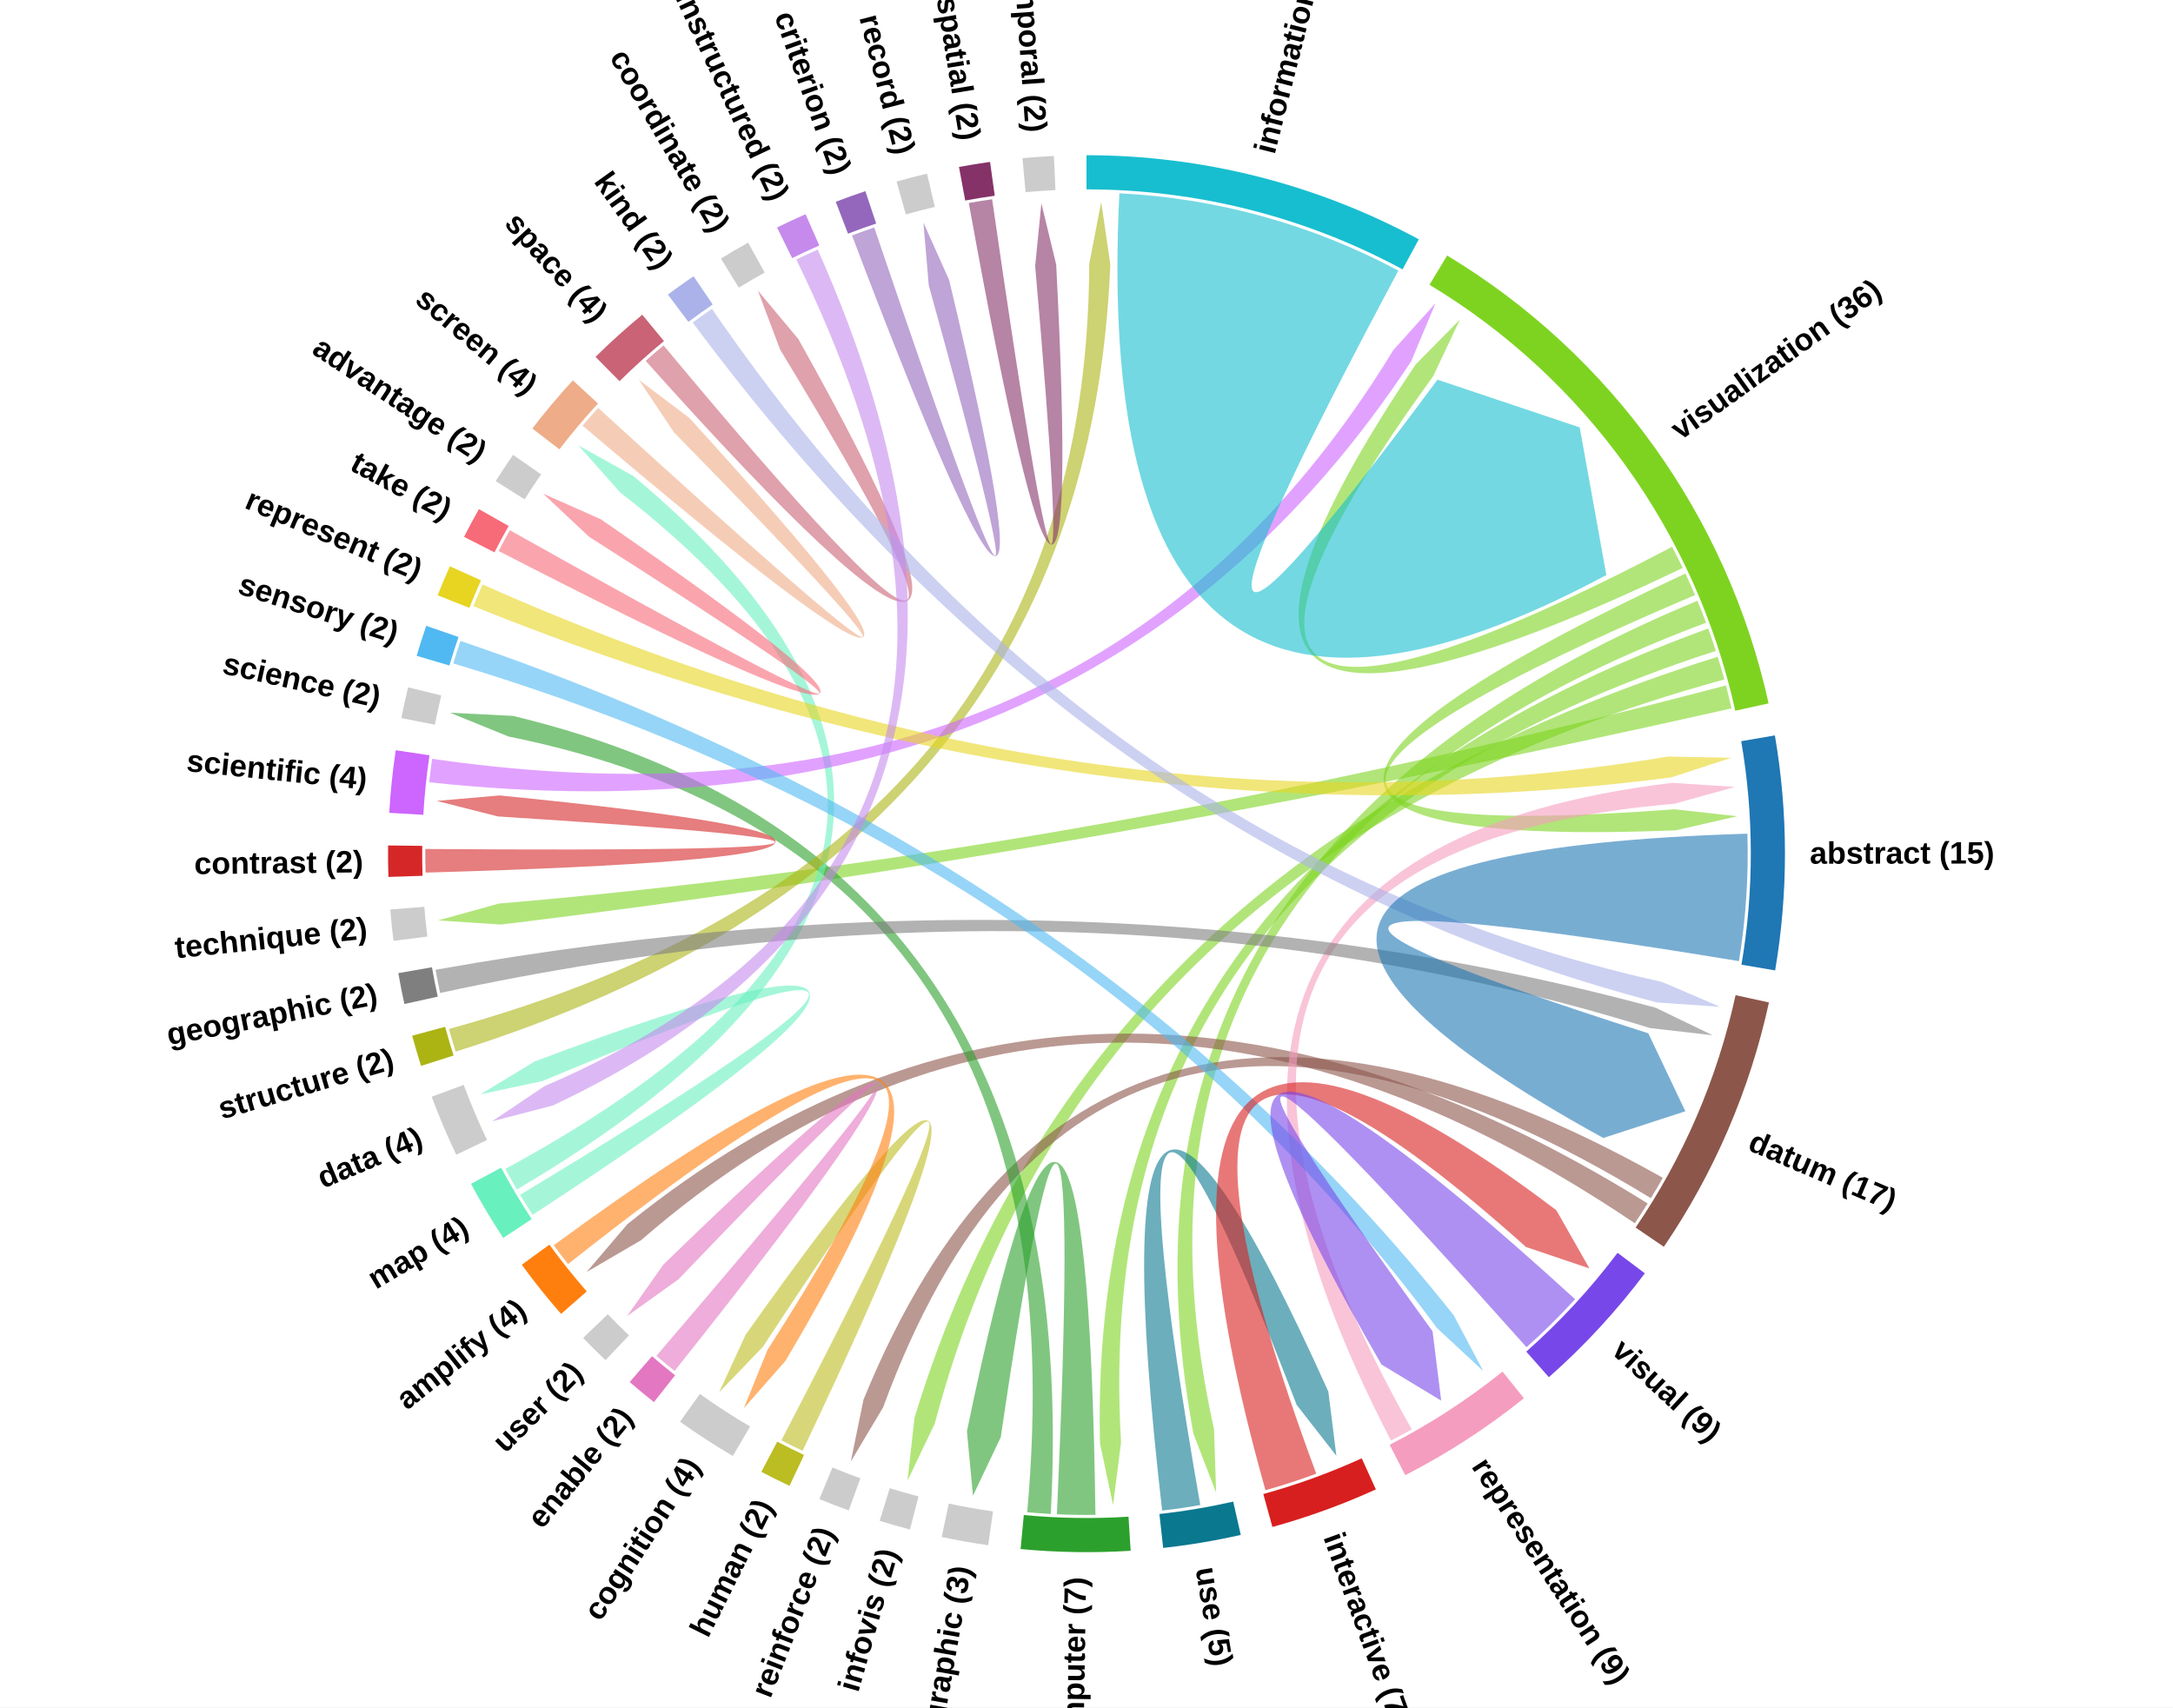
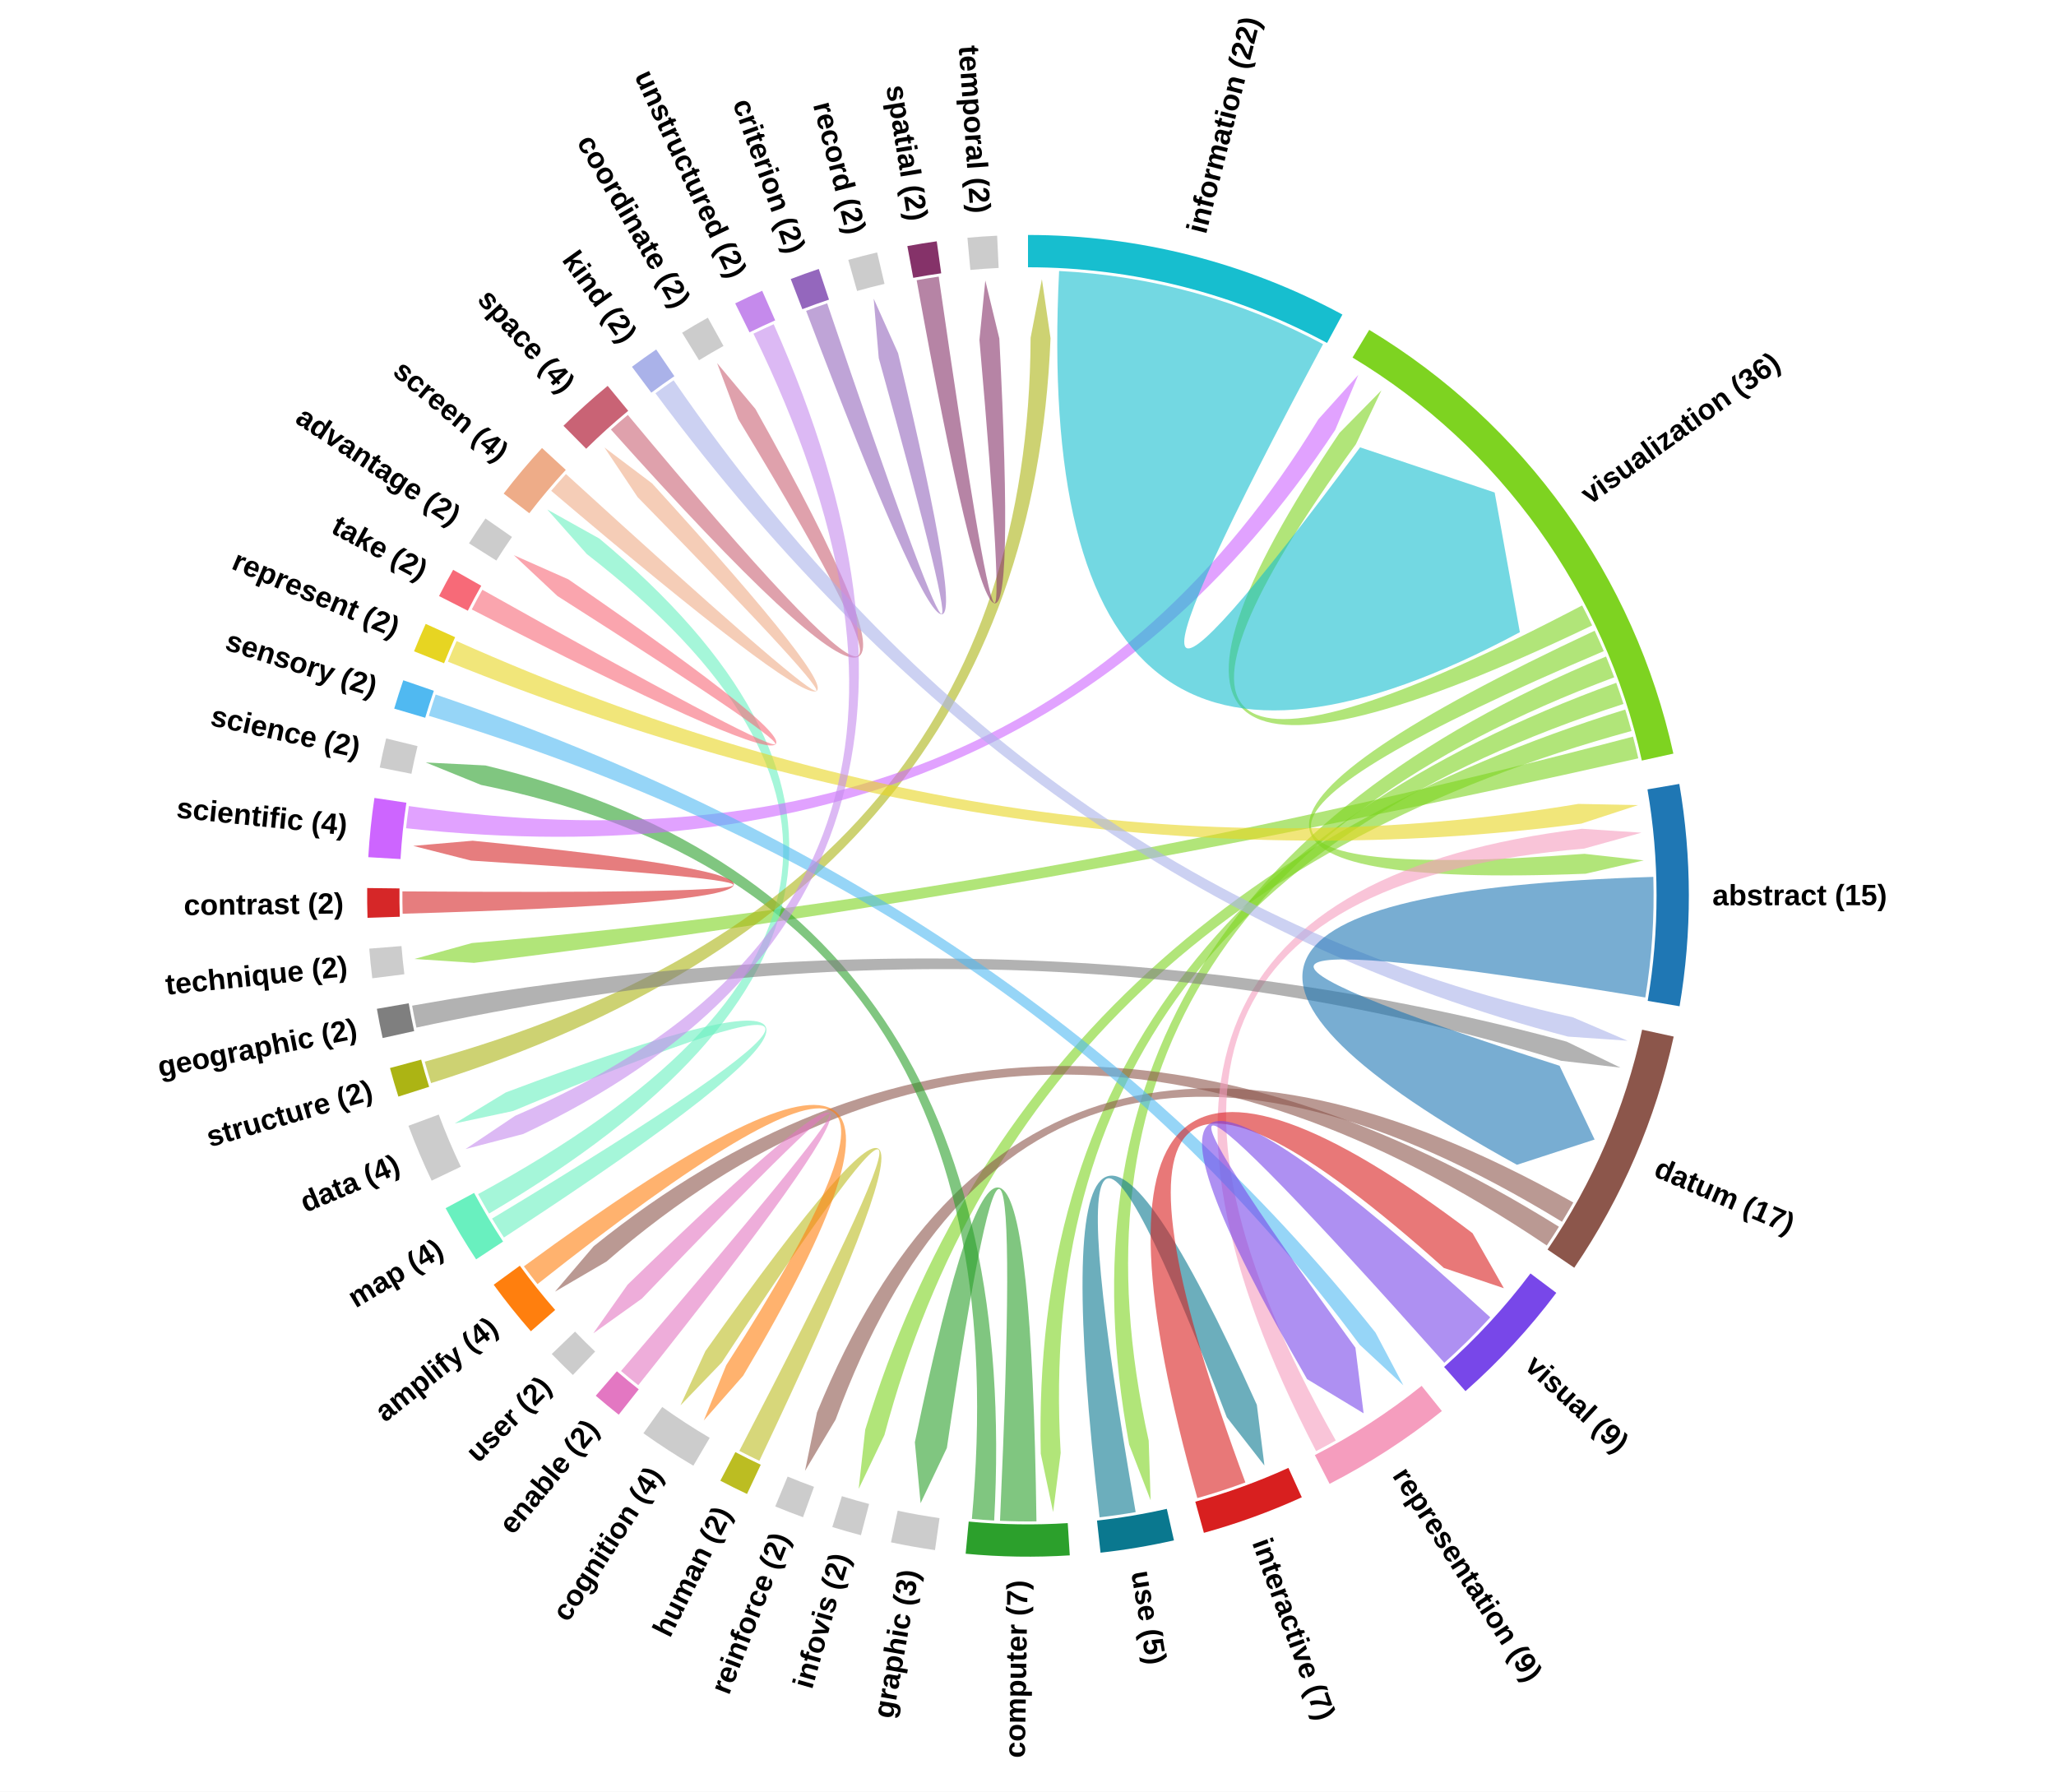
- <svg xmlns="http://www.w3.org/2000/svg" width="700" height="550">
-   <rect width="700" height="550" x="0" y="0" fill="#FFFFFF" id="background" />
-   <g transform="translate(350,275)" id="chord_diagram">
+ <svg xmlns="http://www.w3.org/2000/svg" width="700" height="610">
+   <rect width="700" height="610" x="0" y="0" fill="#FFFFFF" id="background" />
+   <g transform="translate(350,305)" id="chord_diagram">
    <g>
      <g>
        <path fill="#17becf" d="M1.3777276490407723e-14,-225A225,225,0,0,1,107.045,-197.905L101.812,-188.23A214,214,0,0,0,1.310372075087668e-14,-214Z" />
      </g>
      <g>
        <path fill="#7ed321" d="M116.173,-192.689A225,225,0,0,1,219.728,-48.42L208.986,-46.053A214,214,0,0,0,110.493,-183.268Z" />
      </g>
      <g>
        <path fill="#1f77b4" d="M221.75,-38.103A225,225,0,0,1,221.836,37.599L210.991,35.761A214,214,0,0,0,210.909,-36.24Z" />
      </g>
      <g>
        <path fill="#8c564b" d="M219.838,47.92A225,225,0,0,1,185.985,126.628L176.892,120.437A214,214,0,0,0,209.09,45.577Z" />
      </g>
      <g>
        <path fill="#7847e9" d="M179.867,135.177A225,225,0,0,1,148.948,168.64L141.666,160.396A214,214,0,0,0,171.073,128.569Z" />
      </g>
      <g>
        <path fill="#f59dbe" d="M140.908,175.414A225,225,0,0,1,102.682,200.203L97.662,190.416A214,214,0,0,0,134.019,166.838Z" />
      </g>
      <g>
        <path fill="#d81f1f" d="M93.218,204.781A225,225,0,0,1,59.888,216.884L56.96,206.28A214,214,0,0,0,88.661,194.77Z" />
      </g>
      <g>
        <path fill="#0a788f" d="M49.691,219.444A225,225,0,0,1,24.7,223.64L23.492,212.707A214,214,0,0,0,47.262,208.716Z" />
      </g>
      <g>
        <path fill="#2ca02c" d="M14.226,224.55A225,225,0,0,1,-21.229,223.996L-20.191,213.045A214,214,0,0,0,13.531,213.572Z" />
      </g>
      <g>
        <path fill="#cccccc" d="M-31.669,222.76A225,225,0,0,1,-46.647,220.112L-44.366,209.351A214,214,0,0,0,-30.121,211.87Z" />
      </g>
      <g>
        <path fill="#cccccc" d="M-56.878,217.692A225,225,0,0,1,-66.629,214.908L-63.371,204.402A214,214,0,0,0,-54.097,207.05Z" />
      </g>
      <g>
        <path fill="#cccccc" d="M-76.595,211.561A225,225,0,0,1,-86.05,207.895L-81.843,197.731A214,214,0,0,0,-72.85,201.218Z" />
      </g>
      <g>
        <path fill="#bcbd22" d="M-95.667,203.649A225,225,0,0,1,-104.746,199.131L-99.626,189.396A214,214,0,0,0,-90.99,193.692Z" />
      </g>
      <g>
        <path fill="#cccccc" d="M-113.934,194.021A225,225,0,0,1,-130.938,182.976L-124.537,174.03A214,214,0,0,0,-108.364,184.535Z" />
      </g>
      <g>
        <path fill="#e377c2" d="M-139.343,176.66A225,225,0,0,1,-147.161,170.201L-139.967,161.88A214,214,0,0,0,-132.53,168.023Z" />
      </g>
      <g>
        <path fill="#cccccc" d="M-154.951,163.141A225,225,0,0,1,-162.145,155.994L-154.218,148.367A214,214,0,0,0,-147.376,155.166Z" />
      </g>
      <g>
        <path fill="#ff7f0e" d="M-169.255,148.249A225,225,0,0,1,-181.914,132.41L-173.02,125.936A214,214,0,0,0,-160.98,141.002Z" />
      </g>
      <g>
        <path fill="#69f0bf" d="M-187.9,123.768A225,225,0,0,1,-198.28,106.349L-188.586,101.15A214,214,0,0,0,-178.714,117.717Z" />
      </g>
      <g>
        <path fill="#cccccc" d="M-203.031,96.971A225,225,0,0,1,-210.937,78.298L-200.624,74.471A214,214,0,0,0,-193.105,92.23Z" />
      </g>
      <g>
        <path fill="#acb414" d="M-214.364,68.36A225,225,0,0,1,-217.227,58.631L-206.607,55.765A214,214,0,0,0,-203.884,65.018Z" />
      </g>
      <g>
        <path fill="#7f7f7f" d="M-219.728,48.42A225,225,0,0,1,-221.687,38.47L-210.849,36.589A214,214,0,0,0,-208.986,46.053Z" />
      </g>
      <g>
        <path fill="#cccccc" d="M-223.242,28.073A225,225,0,0,1,-224.28,17.985L-213.315,17.106A214,214,0,0,0,-212.328,26.7Z" />
      </g>
      <g>
        <path fill="#d62728" d="M-224.875,7.489A225,225,0,0,1,-224.984,-2.652L-213.985,-2.522A214,214,0,0,0,-213.881,7.123Z" />
      </g>
      <g>
        <path fill="#cd65ff" d="M-224.615,-13.158A225,225,0,0,1,-222.518,-33.326L-211.64,-31.697A214,214,0,0,0,-213.634,-12.515Z" />
      </g>
      <g>
        <path fill="#cccccc" d="M-220.719,-43.684A225,225,0,0,1,-218.526,-53.585L-207.842,-50.966A214,214,0,0,0,-209.928,-41.549Z" />
      </g>
      <g>
        <path fill="#50b9f1" d="M-215.784,-63.735A225,225,0,0,1,-212.693,-73.393L-202.295,-69.805A214,214,0,0,0,-205.235,-60.619Z" />
      </g>
      <g>
        <path fill="#e7d522" d="M-209.033,-83.248A225,225,0,0,1,-205.069,-92.583L-195.044,-88.056A214,214,0,0,0,-198.813,-79.178Z" />
      </g>
      <g>
        <path fill="#f76a78" d="M-200.521,-102.061A225,225,0,0,1,-195.718,-110.993L-186.15,-105.566A214,214,0,0,0,-190.718,-97.071Z" />
      </g>
      <g>
        <path fill="#cccccc" d="M-190.32,-120.014A225,225,0,0,1,-184.719,-128.468L-175.688,-122.187A214,214,0,0,0,-181.015,-114.146Z" />
      </g>
      <g>
        <path fill="#eeac88" d="M-178.516,-136.956A225,225,0,0,1,-165.462,-152.471L-157.372,-145.017A214,214,0,0,0,-169.789,-130.26Z" />
      </g>
      <g>
        <path fill="#c96375" d="M-158.159,-160.034A225,225,0,0,1,-143.109,-173.623L-136.113,-165.134A214,214,0,0,0,-150.427,-152.21Z" />
      </g>
      <g>
        <path fill="#aab2e9" d="M-134.843,-180.118A225,225,0,0,1,-126.59,-186.011L-120.401,-176.917A214,214,0,0,0,-128.25,-171.312Z" />
      </g>
      <g>
        <path fill="#cccccc" d="M-117.762,-191.721A225,225,0,0,1,-109.004,-196.833L-103.675,-187.21A214,214,0,0,0,-112.005,-182.348Z" />
      </g>
      <g>
        <path fill="#c58aec" d="M-99.691,-201.71A225,225,0,0,1,-90.5,-205.997L-86.076,-195.926A214,214,0,0,0,-94.817,-191.848Z" />
      </g>
      <g>
        <path fill="#9467bd" d="M-80.779,-209.999A225,225,0,0,1,-71.234,-213.426L-67.752,-202.992A214,214,0,0,0,-76.83,-199.733Z" />
      </g>
      <g>
        <path fill="#cccccc" d="M-61.187,-216.521A225,225,0,0,1,-51.369,-219.058L-48.857,-208.348A214,214,0,0,0,-58.196,-205.935Z" />
      </g>
      <g>
        <path fill="#853269" d="M-41.08,-221.218A225,225,0,0,1,-31.07,-222.844L-29.551,-211.95A214,214,0,0,0,-39.072,-210.403Z" />
      </g>
      <g>
        <path fill="#cccccc" d="M-20.627,-224.053A225,225,0,0,1,-10.51,-224.754L-9.996,-213.766A214,214,0,0,0,-19.618,-213.099Z" />
      </g>
    </g>
    <g fill-opacity="0.6">
      <path fill="#7ed321" d="M188.666,-98.864A213,213,0,0,1,192.077,-92.061Q0,0,106.071,-157.635L120.33,-172.106L111.635,-153.746Q0,0,188.666,-98.864Z" />
      <path fill="#7ed321" d="M192.929,-90.262A213,213,0,0,1,196.031,-83.313Q0,0,189.461,-14.302L209.653,-12.064L189.851,-7.525Q0,0,192.929,-90.262Z" />
      <path fill="#7ed321" d="M196.801,-81.477A213,213,0,0,1,199.586,-74.395Q0,0,41.095,185.503L41.751,205.808L34.443,186.852Q0,0,196.801,-81.477Z" />
      <path fill="#7ed321" d="M200.272,-72.526A213,213,0,0,1,202.735,-65.326Q0,0,11.127,189.674L8.552,209.826L4.345,189.95Q0,0,200.272,-72.526Z" />
      <path fill="#7ed321" d="M203.337,-63.429A213,213,0,0,1,205.473,-56.125Q0,0,-48.888,183.603L-57.651,201.932L-55.416,181.739Q0,0,203.337,-63.429Z" />
      <path fill="#7ed321" d="M205.988,-54.202A213,213,0,0,1,207.793,-46.809Q0,0,-188.624,22.825L-208.897,21.499L-189.319,16.072Q0,0,205.988,-54.202Z" />
      <path fill="#8c564b" d="M185.657,104.406A213,213,0,0,1,181.809,110.971Q0,0,-65.514,178.348L-75.92,195.796L-71.843,175.894Q0,0,185.657,104.406Z" />
      <path fill="#8c564b" d="M180.764,112.665A213,213,0,0,1,176.624,119.05Q0,0,-143.51,124.519L-161.049,134.771L-147.866,119.313Q0,0,180.764,112.665Z" />
      <path fill="#f59dbe" d="M104.782,185.445A213,213,0,0,1,98.09,189.069Q0,0,188.624,-22.825L208.897,-21.499L189.319,-16.072Q0,0,104.782,185.445Z" />
      <path fill="#2ca02c" d="M-11.516,212.688A213,213,0,0,1,-19.106,212.141Q0,0,-186.21,-37.759L-205.033,-45.404L-184.742,-44.387Q0,0,-11.516,212.688Z" />
      <path fill="#bcbd22" d="M-91.465,192.362A213,213,0,0,1,-98.278,188.972Q0,0,-104.239,158.853L-118.33,173.488L-109.847,155.028Q0,0,-91.465,192.362Z" />
      <path fill="#e377c2" d="M-132.691,166.62A213,213,0,0,1,-138.558,161.773Q0,0,-131.49,137.151L-148.016,148.968L-136.305,132.366Q0,0,-132.691,166.62Z" />
      <path fill="#ff7f0e" d="M-167.008,132.201A213,213,0,0,1,-171.624,126.151Q0,0,-96.975,163.388L-110.392,178.644L-102.75,159.82Q0,0,-167.008,132.201Z" />
      <path fill="#69f0bf" d="M-178.425,116.334A213,213,0,0,1,-182.466,109.886Q0,0,-175.308,73.259L-195.178,77.497L-177.814,66.95Q0,0,-178.425,116.334Z" />
      <path fill="#69f0bf" d="M-183.485,108.176A213,213,0,0,1,-187.233,101.553Q0,0,-150.205,-116.355L-163.692,-131.548L-145.953,-121.646Q0,0,-183.485,108.176Z" />
      <path fill="#acb414" d="M-203.231,63.765A213,213,0,0,1,-205.38,56.464Q0,0,0.888,-189.998L4.732,-209.947L7.674,-189.845Q0,0,-203.231,63.765Z" />
      <path fill="#7f7f7f" d="M-208.221,44.865A213,213,0,0,1,-209.691,37.399Q0,0,183.399,49.647L201.691,58.486L181.508,56.167Q0,0,-208.221,44.865Z" />
      <path fill="#d62728" d="M-212.913,6.094A213,213,0,0,1,-212.995,-1.515Q0,0,-189.621,-11.998L-209.311,-17.002L-189.071,-18.764Q0,0,-212.913,6.094Z" />
      <path fill="#cd65ff" d="M-211.753,-23.015A213,213,0,0,1,-210.796,-30.564Q0,0,98.861,-162.255L112.453,-177.354L104.594,-158.62Q0,0,-211.753,-23.015Z" />
      <path fill="#50b9f1" d="M-203.992,-61.289A213,213,0,0,1,-201.672,-68.537Q0,0,118.295,148.682L127.791,166.642L112.909,152.812Q0,0,-203.992,-61.289Z" />
      <path fill="#e7d522" d="M-197.514,-79.732A213,213,0,0,1,-194.54,-86.737Q0,0,187.404,-31.301L207.716,-30.89L188.403,-24.586Q0,0,-197.514,-79.732Z" />
      <path fill="#f76a78" d="M-189.373,-97.504A213,213,0,0,1,-185.769,-104.206Q0,0,-160.239,-102.095L-175.063,-115.987L-156.49,-107.754Q0,0,-189.373,-97.504Z" />
      <path fill="#eeac88" d="M-162.339,-137.895A213,213,0,0,1,-157.31,-143.606Q0,0,-132.923,-135.762L-144.211,-152.654L-127.989,-140.424Q0,0,-162.339,-137.895Z" />
      <path fill="#c96375" d="M-142.005,-158.757A213,213,0,0,1,-136.243,-163.728Q0,0,-98.686,-162.361L-105.851,-181.371L-92.823,-165.782Q0,0,-142.005,-158.757Z" />
      <path fill="#aab2e9" d="M-126.853,-171.106A213,213,0,0,1,-120.66,-175.528Q0,0,185.45,41.333L204.122,49.338L183.855,47.931Q0,0,-126.853,-171.106Z" />
      <path fill="#c58aec" d="M-93.48,-191.391A213,213,0,0,1,-86.584,-194.608Q0,0,-171.829,81.084L-191.487,86.213L-174.616,74.895Q0,0,-93.48,-191.391Z" />
      <path fill="#9467bd" d="M-75.541,-199.155A213,213,0,0,1,-68.379,-201.726Q0,0,-50.814,-183.079L-52.539,-203.321L-44.242,-184.777Q0,0,-75.541,-199.155Z" />
      <path fill="#853269" d="M-37.91,-209.599A213,213,0,0,1,-30.399,-210.82Q0,0,-16.534,-189.279L-14.534,-209.496L-9.762,-189.749Q0,0,-37.91,-209.599Z" />
      <path fill="#0a788f" d="M36.653,209.823A213,213,0,0,1,24.372,211.601Q0,0,77.909,173.292L80.494,193.961L67.685,177.535Q0,0,36.653,209.823Z" />
      <path fill="#2ca02c" d="M2.88,212.981A213,213,0,0,1,-9.527,212.787Q0,0,-27.622,187.982L-36.568,206.792L-38.521,186.054Q0,0,2.88,212.981Z" />
      <path fill="#d81f1f" d="M74.015,199.727A213,213,0,0,1,57.653,205.049Q0,0,151.352,114.858L162.02,133.602L141.588,126.7Q0,0,74.015,199.727Z" />
      <path fill="#7847e9" d="M157.393,143.515A213,213,0,0,1,141.749,158.985Q0,0,111.476,153.861L114.263,176.193L95.009,164.54Q0,0,157.393,143.515Z" />
      <path fill="#1f77b4" d="M212.902,-6.447A213,213,0,0,1,210.169,34.612Q0,0,180.976,57.861L192.913,82.974L166.473,91.58Q0,0,212.902,-6.447Z" />
      <path fill="#17becf" d="M10.592,-212.736A213,213,0,0,1,100.459,-187.821Q0,0,113.067,-152.696L158.883,-137.318L167.462,-89.757Q0,0,10.592,-212.736Z" />
    </g>
    <g>
      <g id="information" transform="rotate(-75.79571) translate(225,0)">
        <text x="8" dy="0.35em" style="font-family: Arial, sans-serif; font-size: 10px; fill: black; font-weight: bold;">information (22)</text>
      </g>
      <g id="visualization" transform="rotate(-35.67066) translate(225,0)">
        <text x="8" dy="0.35em" style="font-family: Arial, sans-serif; font-size: 10px; fill: black; font-weight: bold;">visualization (36)</text>
      </g>
      <g id="abstract" transform="rotate(-0.06515967) translate(225,0)">
        <text x="8" dy="0.35em" style="font-family: Arial, sans-serif; font-size: 10px; fill: black; font-weight: bold;">abstract (15)</text>
      </g>
      <g id="datum" transform="rotate(23.273) translate(225,0)">
        <text x="8" dy="0.35em" style="font-family: Arial, sans-serif; font-size: 10px; fill: black; font-weight: bold;">datum (17)</text>
      </g>
      <g id="visual" transform="rotate(42.73726) translate(225,0)">
        <text x="8" dy="0.35em" style="font-family: Arial, sans-serif; font-size: 10px; fill: black; font-weight: bold;">visual (9)</text>
      </g>
      <g id="representation" transform="rotate(57.03633) translate(225,0)">
        <text x="8" dy="0.35em" style="font-family: Arial, sans-serif; font-size: 10px; fill: black; font-weight: bold;">representation (9)</text>
      </g>
      <g id="interactive" transform="rotate(70.04409) translate(225,0)">
        <text x="8" dy="0.35em" style="font-family: Arial, sans-serif; font-size: 10px; fill: black; font-weight: bold;">interactive (7)</text>
      </g>
      <g id="use" transform="rotate(80.46926) translate(225,0)">
        <text x="8" dy="0.35em" style="font-family: Arial, sans-serif; font-size: 10px; fill: black; font-weight: bold;">use (5)</text>
      </g>
      <g id="computer" transform="rotate(90.89443) translate(225,0)">
        <text x="8" dy="0.35em" transform="rotate(180) translate(-16)" text-anchor="end" style="font-family: Arial, sans-serif; font-size: 10px; fill: black; font-weight: bold;">computer (7)</text>
      </g>
      <g id="graphic" transform="rotate(100.0283) translate(225,0)">
        <text x="8" dy="0.35em" transform="rotate(180) translate(-16)" text-anchor="end" style="font-family: Arial, sans-serif; font-size: 10px; fill: black; font-weight: bold;">graphic (3)</text>
      </g>
      <g id="infovis" transform="rotate(105.9339) translate(225,0)">
        <text x="8" dy="0.35em" transform="rotate(180) translate(-16)" text-anchor="end" style="font-family: Arial, sans-serif; font-size: 10px; fill: black; font-weight: bold;">infovis (2)</text>
      </g>
      <g id="reinforce" transform="rotate(111.1939) translate(225,0)">
        <text x="8" dy="0.35em" transform="rotate(180) translate(-16)" text-anchor="end" style="font-family: Arial, sans-serif; font-size: 10px; fill: black; font-weight: bold;">reinforce (2)</text>
      </g>
      <g id="human" transform="rotate(116.4539) translate(225,0)">
        <text x="8" dy="0.35em" transform="rotate(180) translate(-16)" text-anchor="end" style="font-family: Arial, sans-serif; font-size: 10px; fill: black; font-weight: bold;">human (2)</text>
      </g>
      <g id="cognition" transform="rotate(123.0051) translate(225,0)">
        <text x="8" dy="0.35em" transform="rotate(180) translate(-16)" text-anchor="end" style="font-family: Arial, sans-serif; font-size: 10px; fill: black; font-weight: bold;">cognition (4)</text>
      </g>
      <g id="enable" transform="rotate(129.5564) translate(225,0)">
        <text x="8" dy="0.35em" transform="rotate(180) translate(-16)" text-anchor="end" style="font-family: Arial, sans-serif; font-size: 10px; fill: black; font-weight: bold;">enable (2)</text>
      </g>
      <g id="user" transform="rotate(134.8164) translate(225,0)">
        <text x="8" dy="0.35em" transform="rotate(180) translate(-16)" text-anchor="end" style="font-family: Arial, sans-serif; font-size: 10px; fill: black; font-weight: bold;">user (2)</text>
      </g>
      <g id="amplify" transform="rotate(141.3676) translate(225,0)">
        <text x="8" dy="0.35em" transform="rotate(180) translate(-16)" text-anchor="end" style="font-family: Arial, sans-serif; font-size: 10px; fill: black; font-weight: bold;">amplify (4)</text>
      </g>
      <g id="map" transform="rotate(149.2102) translate(225,0)">
        <text x="8" dy="0.35em" transform="rotate(180) translate(-16)" text-anchor="end" style="font-family: Arial, sans-serif; font-size: 10px; fill: black; font-weight: bold;">map (4)</text>
      </g>
      <g id="data" transform="rotate(157.0528) translate(225,0)">
        <text x="8" dy="0.35em" transform="rotate(180) translate(-16)" text-anchor="end" style="font-family: Arial, sans-serif; font-size: 10px; fill: black; font-weight: bold;">data (4)</text>
      </g>
      <g id="structure" transform="rotate(163.6041) translate(225,0)">
        <text x="8" dy="0.35em" transform="rotate(180) translate(-16)" text-anchor="end" style="font-family: Arial, sans-serif; font-size: 10px; fill: black; font-weight: bold;">structure (2)</text>
      </g>
      <g id="geographic" transform="rotate(168.864) translate(225,0)">
        <text x="8" dy="0.35em" transform="rotate(180) translate(-16)" text-anchor="end" style="font-family: Arial, sans-serif; font-size: 10px; fill: black; font-weight: bold;">geographic (2)</text>
      </g>
      <g id="technique" transform="rotate(174.124) translate(225,0)">
        <text x="8" dy="0.35em" transform="rotate(180) translate(-16)" text-anchor="end" style="font-family: Arial, sans-serif; font-size: 10px; fill: black; font-weight: bold;">technique (2)</text>
      </g>
      <g id="contrast" transform="rotate(179.384) translate(225,0)">
        <text x="8" dy="0.35em" transform="rotate(180) translate(-16)" text-anchor="end" style="font-family: Arial, sans-serif; font-size: 10px; fill: black; font-weight: bold;">contrast (2)</text>
      </g>
      <g id="scientific" transform="rotate(185.9352) translate(225,0)">
        <text x="8" dy="0.35em" transform="rotate(180) translate(-16)" text-anchor="end" style="font-family: Arial, sans-serif; font-size: 10px; fill: black; font-weight: bold;">scientific (4)</text>
      </g>
      <g id="science" transform="rotate(192.4865) translate(225,0)">
        <text x="8" dy="0.35em" transform="rotate(180) translate(-16)" text-anchor="end" style="font-family: Arial, sans-serif; font-size: 10px; fill: black; font-weight: bold;">science (2)</text>
      </g>
      <g id="sensory" transform="rotate(197.7465) translate(225,0)">
        <text x="8" dy="0.35em" transform="rotate(180) translate(-16)" text-anchor="end" style="font-family: Arial, sans-serif; font-size: 10px; fill: black; font-weight: bold;">sensory (2)</text>
      </g>
      <g id="represent" transform="rotate(203.0064) translate(225,0)">
        <text x="8" dy="0.35em" transform="rotate(180) translate(-16)" text-anchor="end" style="font-family: Arial, sans-serif; font-size: 10px; fill: black; font-weight: bold;">represent (2)</text>
      </g>
      <g id="take" transform="rotate(208.2664) translate(225,0)">
        <text x="8" dy="0.35em" transform="rotate(180) translate(-16)" text-anchor="end" style="font-family: Arial, sans-serif; font-size: 10px; fill: black; font-weight: bold;">take (2)</text>
      </g>
      <g id="advantage" transform="rotate(213.5264) translate(225,0)">
        <text x="8" dy="0.35em" transform="rotate(180) translate(-16)" text-anchor="end" style="font-family: Arial, sans-serif; font-size: 10px; fill: black; font-weight: bold;">advantage (2)</text>
      </g>
      <g id="screen" transform="rotate(220.0777) translate(225,0)">
        <text x="8" dy="0.35em" transform="rotate(180) translate(-16)" text-anchor="end" style="font-family: Arial, sans-serif; font-size: 10px; fill: black; font-weight: bold;">screen (4)</text>
      </g>
      <g id="space" transform="rotate(227.9202) translate(225,0)">
        <text x="8" dy="0.35em" transform="rotate(180) translate(-16)" text-anchor="end" style="font-family: Arial, sans-serif; font-size: 10px; fill: black; font-weight: bold;">space (4)</text>
      </g>
      <g id="kind" transform="rotate(234.4715) translate(225,0)">
        <text x="8" dy="0.35em" transform="rotate(180) translate(-16)" text-anchor="end" style="font-family: Arial, sans-serif; font-size: 10px; fill: black; font-weight: bold;">kind (2)</text>
      </g>
      <g id="coordinate" transform="rotate(239.7315) translate(225,0)">
        <text x="8" dy="0.35em" transform="rotate(180) translate(-16)" text-anchor="end" style="font-family: Arial, sans-serif; font-size: 10px; fill: black; font-weight: bold;">coordinate (2)</text>
      </g>
      <g id="unstructured" transform="rotate(244.9914) translate(225,0)">
        <text x="8" dy="0.35em" transform="rotate(180) translate(-16)" text-anchor="end" style="font-family: Arial, sans-serif; font-size: 10px; fill: black; font-weight: bold;">unstructured (2)</text>
      </g>
      <g id="criterion" transform="rotate(250.2514) translate(225,0)">
        <text x="8" dy="0.35em" transform="rotate(180) translate(-16)" text-anchor="end" style="font-family: Arial, sans-serif; font-size: 10px; fill: black; font-weight: bold;">criterion (2)</text>
      </g>
      <g id="record" transform="rotate(255.5114) translate(225,0)">
        <text x="8" dy="0.35em" transform="rotate(180) translate(-16)" text-anchor="end" style="font-family: Arial, sans-serif; font-size: 10px; fill: black; font-weight: bold;">record (2)</text>
      </g>
      <g id="spatial" transform="rotate(260.7714) translate(225,0)">
        <text x="8" dy="0.35em" transform="rotate(180) translate(-16)" text-anchor="end" style="font-family: Arial, sans-serif; font-size: 10px; fill: black; font-weight: bold;">spatial (2)</text>
      </g>
      <g id="temporal" transform="rotate(266.0313) translate(225,0)">
        <text x="8" dy="0.35em" transform="rotate(180) translate(-16)" text-anchor="end" style="font-family: Arial, sans-serif; font-size: 10px; fill: black; font-weight: bold;">temporal (2)</text>
      </g>
    </g>
  </g>
</svg>
